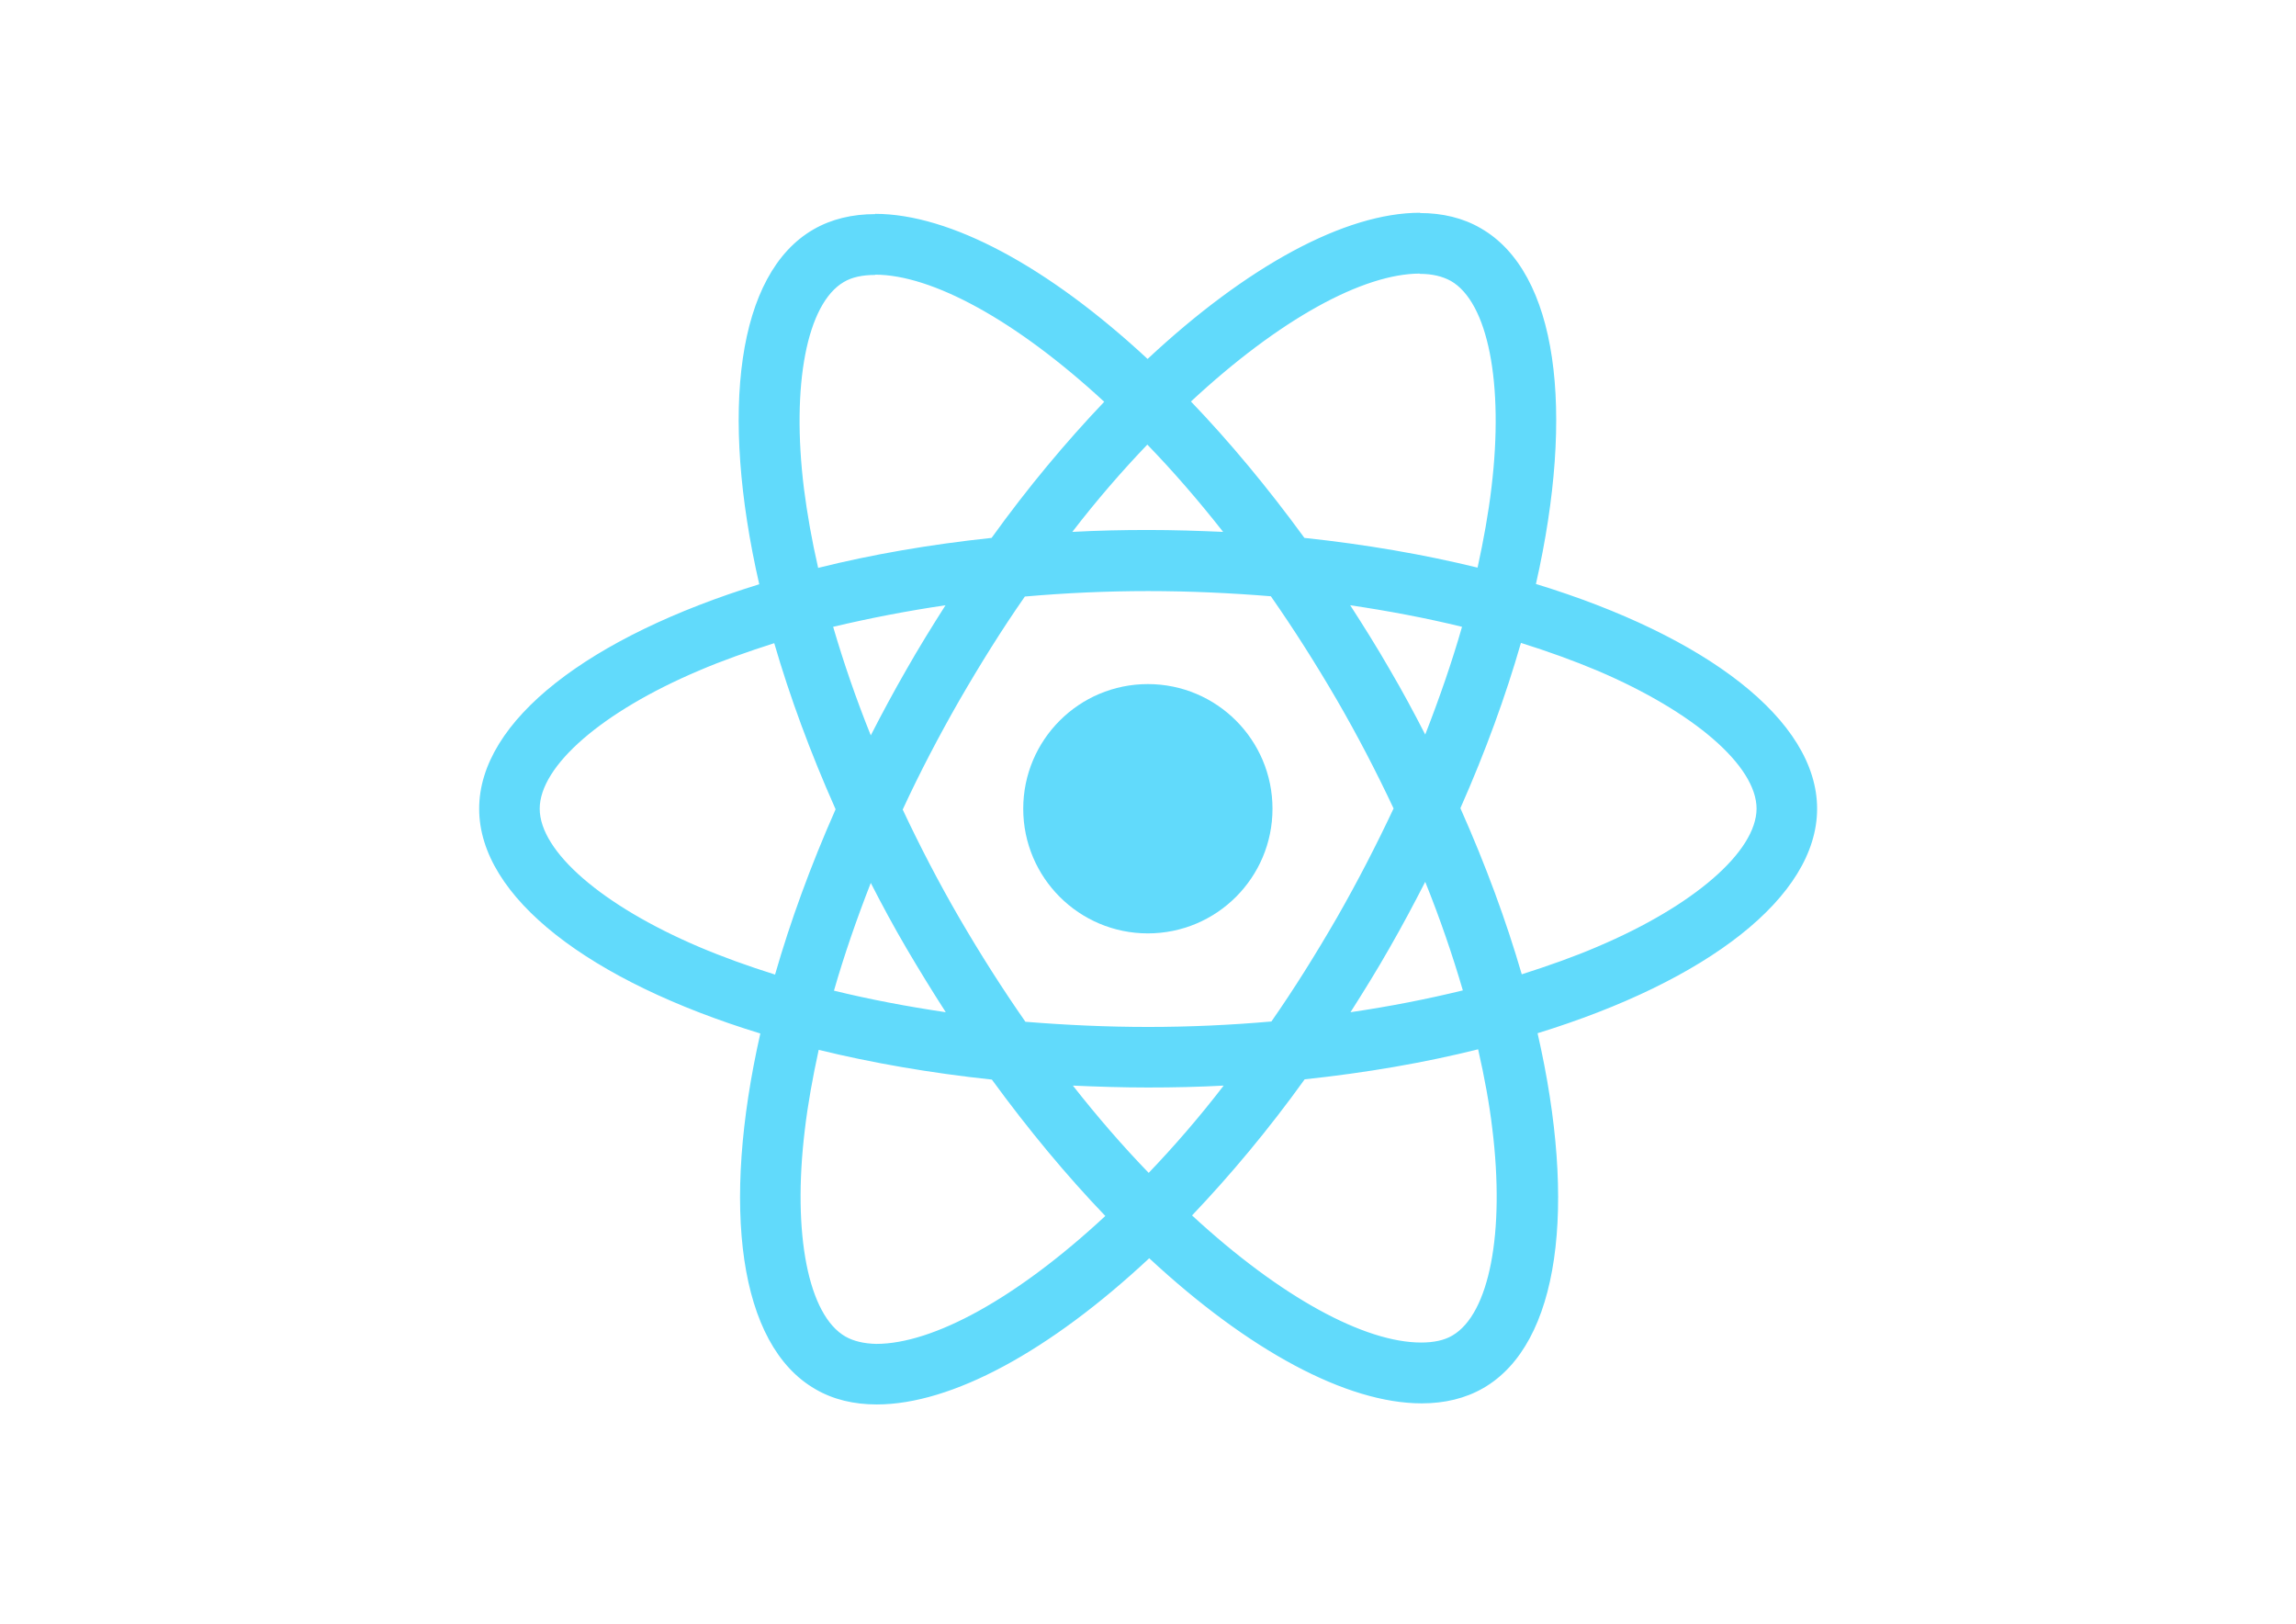
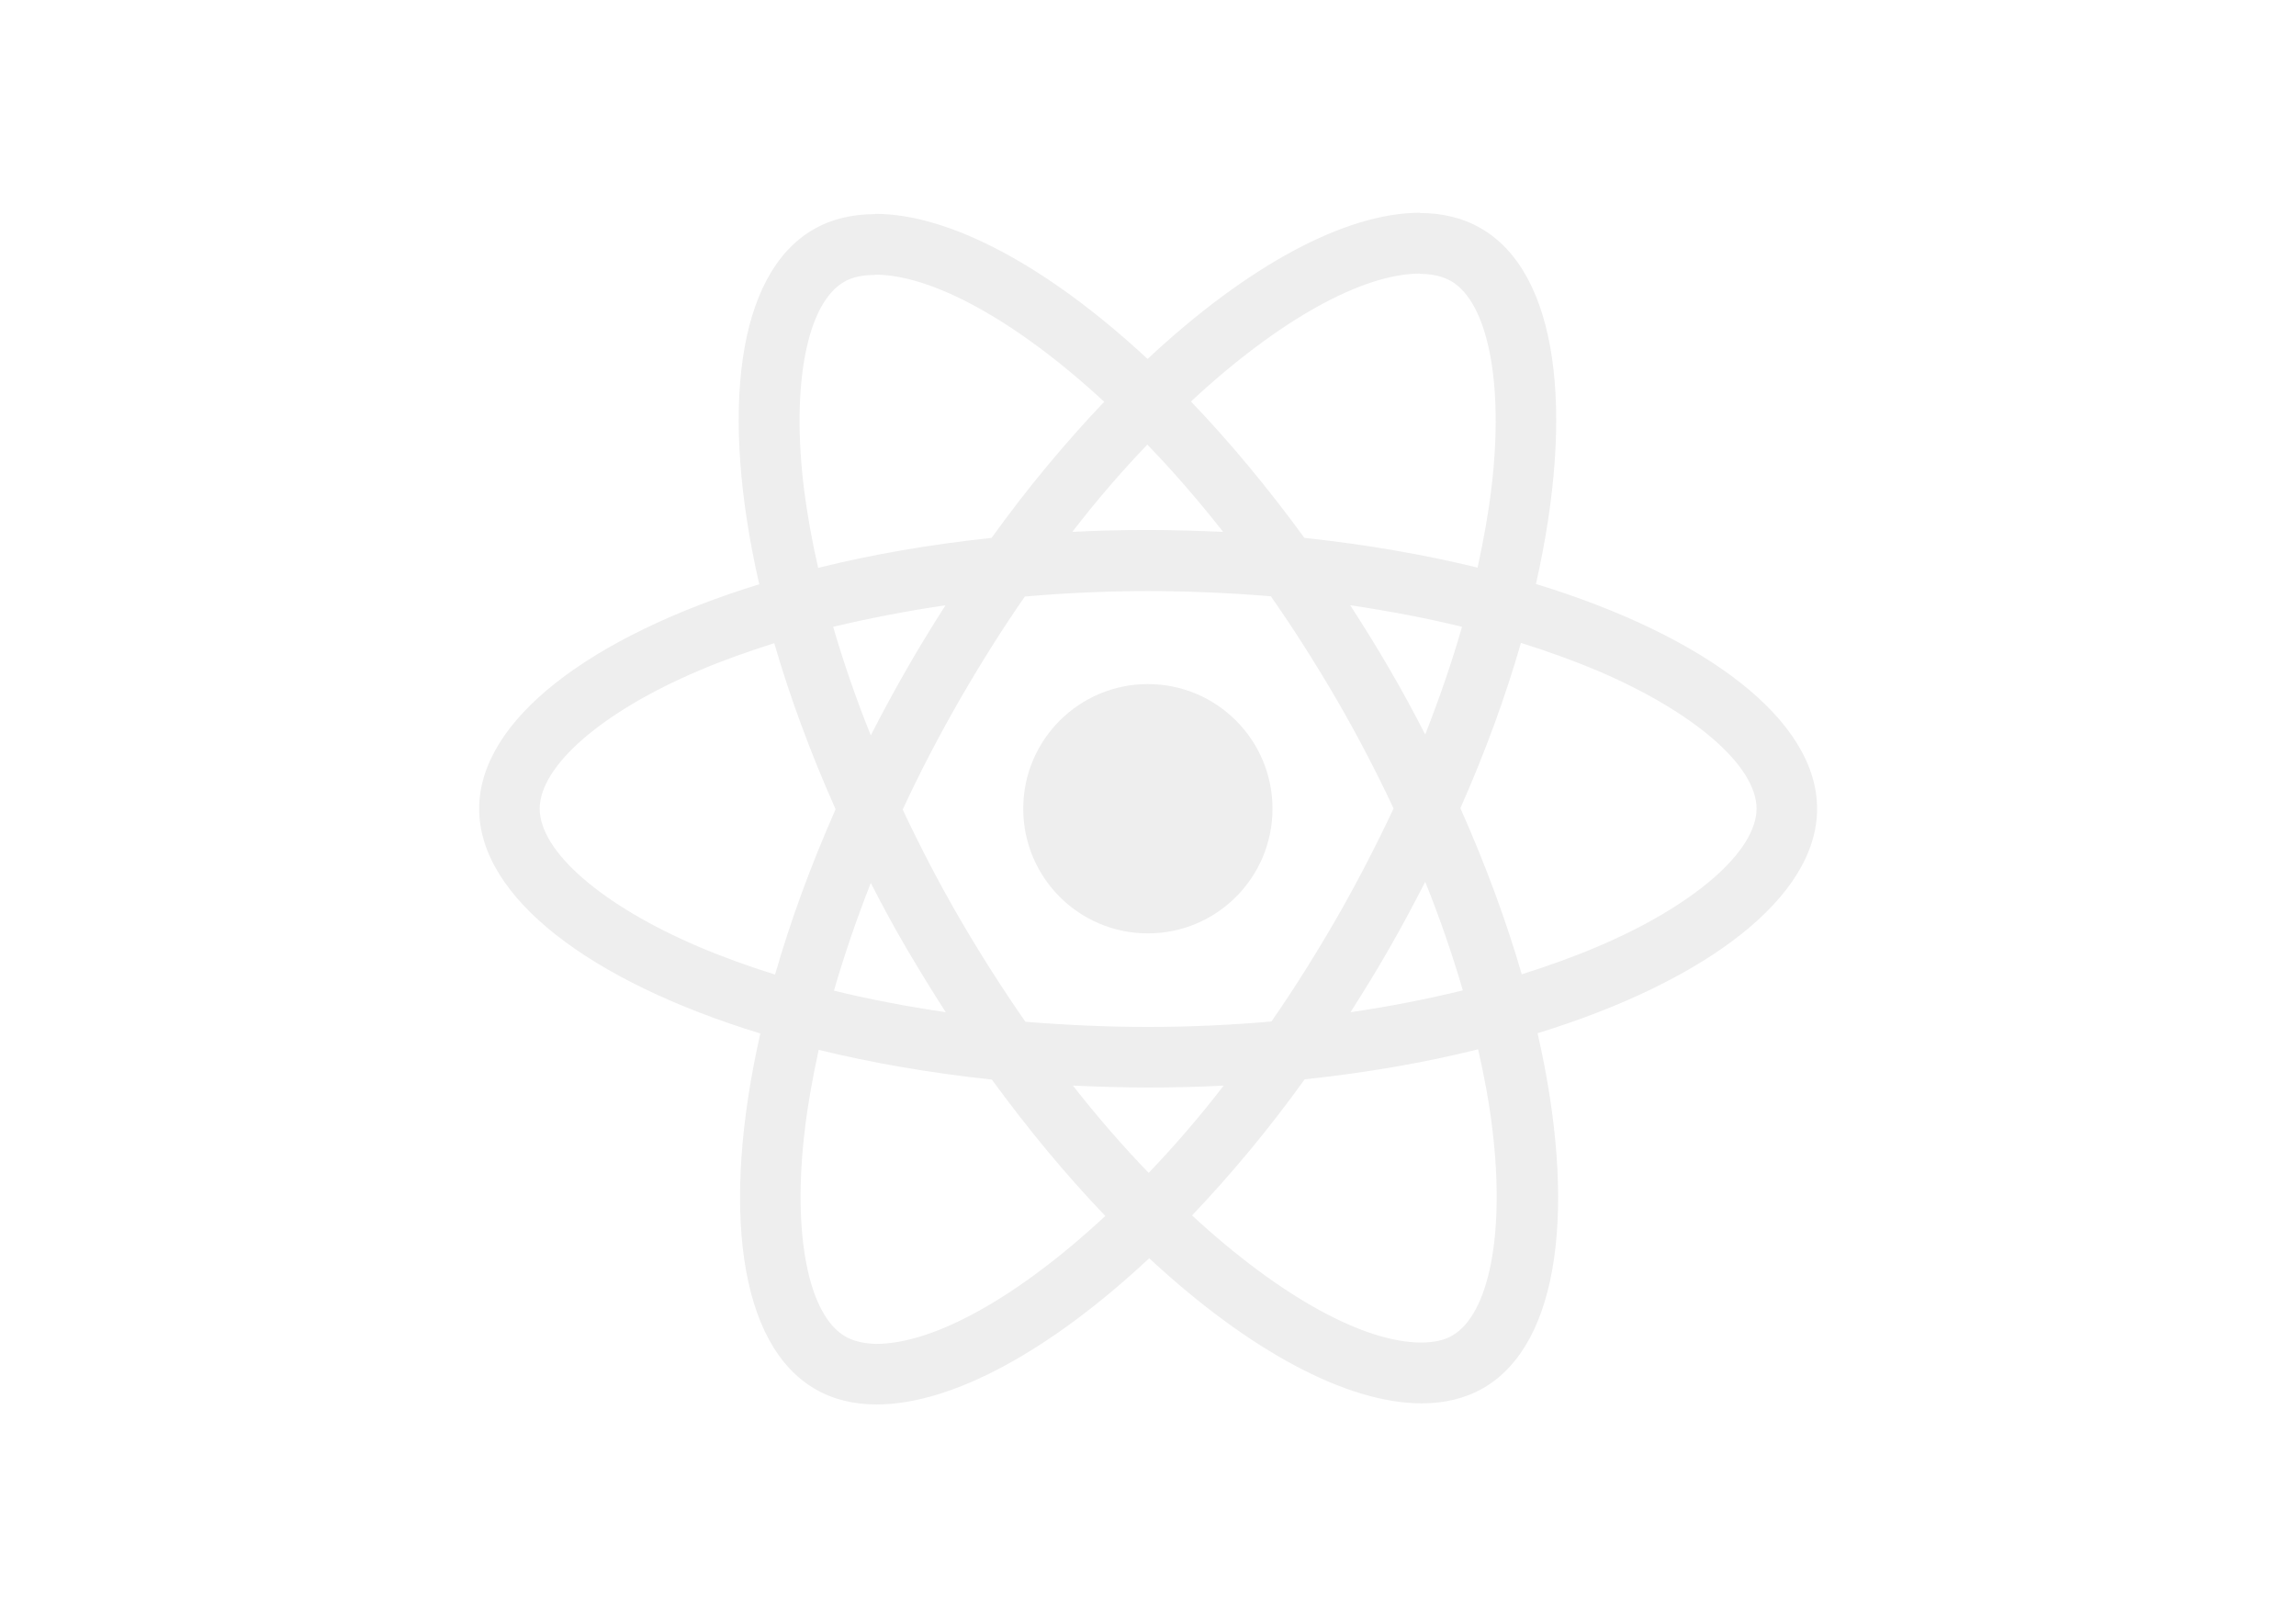
<svg xmlns="http://www.w3.org/2000/svg" viewBox="0 0 841.9 595.3">
-   <g fill="#61DAFB">
+   <g fill="#EEE">
    <path d="M666.3 296.5c0-32.5-40.7-63.3-103.1-82.4 14.4-63.6 8-114.2-20.2-130.4-6.5-3.8-14.1-5.6-22.4-5.6v22.3c4.6 0 8.3.9 11.4 2.6 13.6 7.8 19.5 37.5 14.9 75.7-1.1 9.4-2.9 19.3-5.1 29.4-19.6-4.8-41-8.5-63.5-10.9-13.5-18.5-27.5-35.3-41.6-50 32.6-30.3 63.2-46.9 84-46.9V78c-27.5 0-63.5 19.6-99.9 53.6-36.4-33.8-72.4-53.2-99.9-53.2v22.3c20.7 0 51.4 16.5 84 46.6-14 14.7-28 31.4-41.3 49.9-22.6 2.4-44 6.1-63.6 11-2.3-10-4-19.7-5.2-29-4.7-38.2 1.1-67.9 14.6-75.8 3-1.8 6.9-2.6 11.5-2.6V78.5c-8.4 0-16 1.8-22.6 5.6-28.1 16.2-34.4 66.7-19.9 130.1-62.2 19.2-102.7 49.9-102.7 82.3 0 32.5 40.7 63.3 103.1 82.4-14.4 63.6-8 114.2 20.2 130.4 6.5 3.8 14.1 5.6 22.5 5.6 27.5 0 63.5-19.6 99.9-53.6 36.4 33.8 72.4 53.2 99.9 53.2 8.4 0 16-1.8 22.6-5.6 28.1-16.2 34.4-66.7 19.9-130.1 62-19.1 102.5-49.9 102.5-82.3zm-130.2-66.7c-3.7 12.9-8.3 26.2-13.5 39.5-4.1-8-8.4-16-13.1-24-4.6-8-9.5-15.8-14.4-23.4 14.2 2.1 27.9 4.7 41 7.9zm-45.8 106.5c-7.8 13.5-15.8 26.3-24.1 38.2-14.9 1.3-30 2-45.2 2-15.1 0-30.2-.7-45-1.9-8.3-11.9-16.4-24.6-24.2-38-7.6-13.1-14.5-26.4-20.8-39.8 6.2-13.4 13.2-26.8 20.7-39.9 7.8-13.5 15.8-26.3 24.1-38.2 14.9-1.3 30-2 45.2-2 15.1 0 30.2.7 45 1.9 8.3 11.9 16.4 24.6 24.2 38 7.6 13.1 14.5 26.4 20.8 39.8-6.3 13.4-13.2 26.8-20.7 39.9zm32.3-13c5.4 13.4 10 26.8 13.8 39.8-13.1 3.2-26.9 5.9-41.2 8 4.9-7.7 9.8-15.6 14.4-23.7 4.6-8 8.9-16.1 13-24.1zM421.2 430c-9.3-9.6-18.6-20.3-27.8-32 9 .4 18.2.7 27.5.7 9.4 0 18.7-.2 27.8-.7-9 11.7-18.3 22.4-27.5 32zm-74.4-58.9c-14.2-2.1-27.9-4.7-41-7.9 3.7-12.9 8.3-26.2 13.5-39.5 4.1 8 8.4 16 13.1 24 4.7 8 9.5 15.8 14.4 23.4zM420.7 163c9.3 9.6 18.6 20.3 27.8 32-9-.4-18.2-.7-27.5-.7-9.4 0-18.7.2-27.8.7 9-11.7 18.3-22.4 27.5-32zm-74 58.9c-4.9 7.7-9.8 15.6-14.4 23.7-4.6 8-8.9 16-13 24-5.4-13.4-10-26.8-13.8-39.8 13.1-3.1 26.9-5.8 41.2-7.9zm-90.5 125.2c-35.4-15.1-58.3-34.9-58.3-50.6 0-15.7 22.9-35.6 58.3-50.6 8.6-3.7 18-7 27.7-10.1 5.7 19.6 13.2 40 22.5 60.9-9.2 20.8-16.6 41.1-22.2 60.6-9.9-3.1-19.3-6.5-28-10.2zM310 490c-13.6-7.8-19.5-37.5-14.9-75.7 1.1-9.4 2.9-19.3 5.1-29.4 19.6 4.8 41 8.5 63.5 10.9 13.5 18.5 27.5 35.3 41.6 50-32.6 30.3-63.2 46.9-84 46.9-4.5-.1-8.3-1-11.3-2.7zm237.2-76.2c4.7 38.2-1.1 67.9-14.6 75.8-3 1.8-6.9 2.6-11.5 2.6-20.7 0-51.4-16.5-84-46.6 14-14.7 28-31.4 41.3-49.9 22.6-2.4 44-6.1 63.6-11 2.3 10.1 4.1 19.8 5.2 29.1zm38.5-66.7c-8.6 3.7-18 7-27.7 10.1-5.7-19.6-13.2-40-22.5-60.9 9.2-20.8 16.6-41.1 22.2-60.6 9.9 3.1 19.3 6.5 28.1 10.2 35.4 15.1 58.3 34.9 58.3 50.6-.1 15.7-23 35.6-58.4 50.6zM320.8 78.4z" />
    <circle cx="420.9" cy="296.5" r="45.7" />
    <path d="M520.5 78.1z" />
  </g>
</svg>
